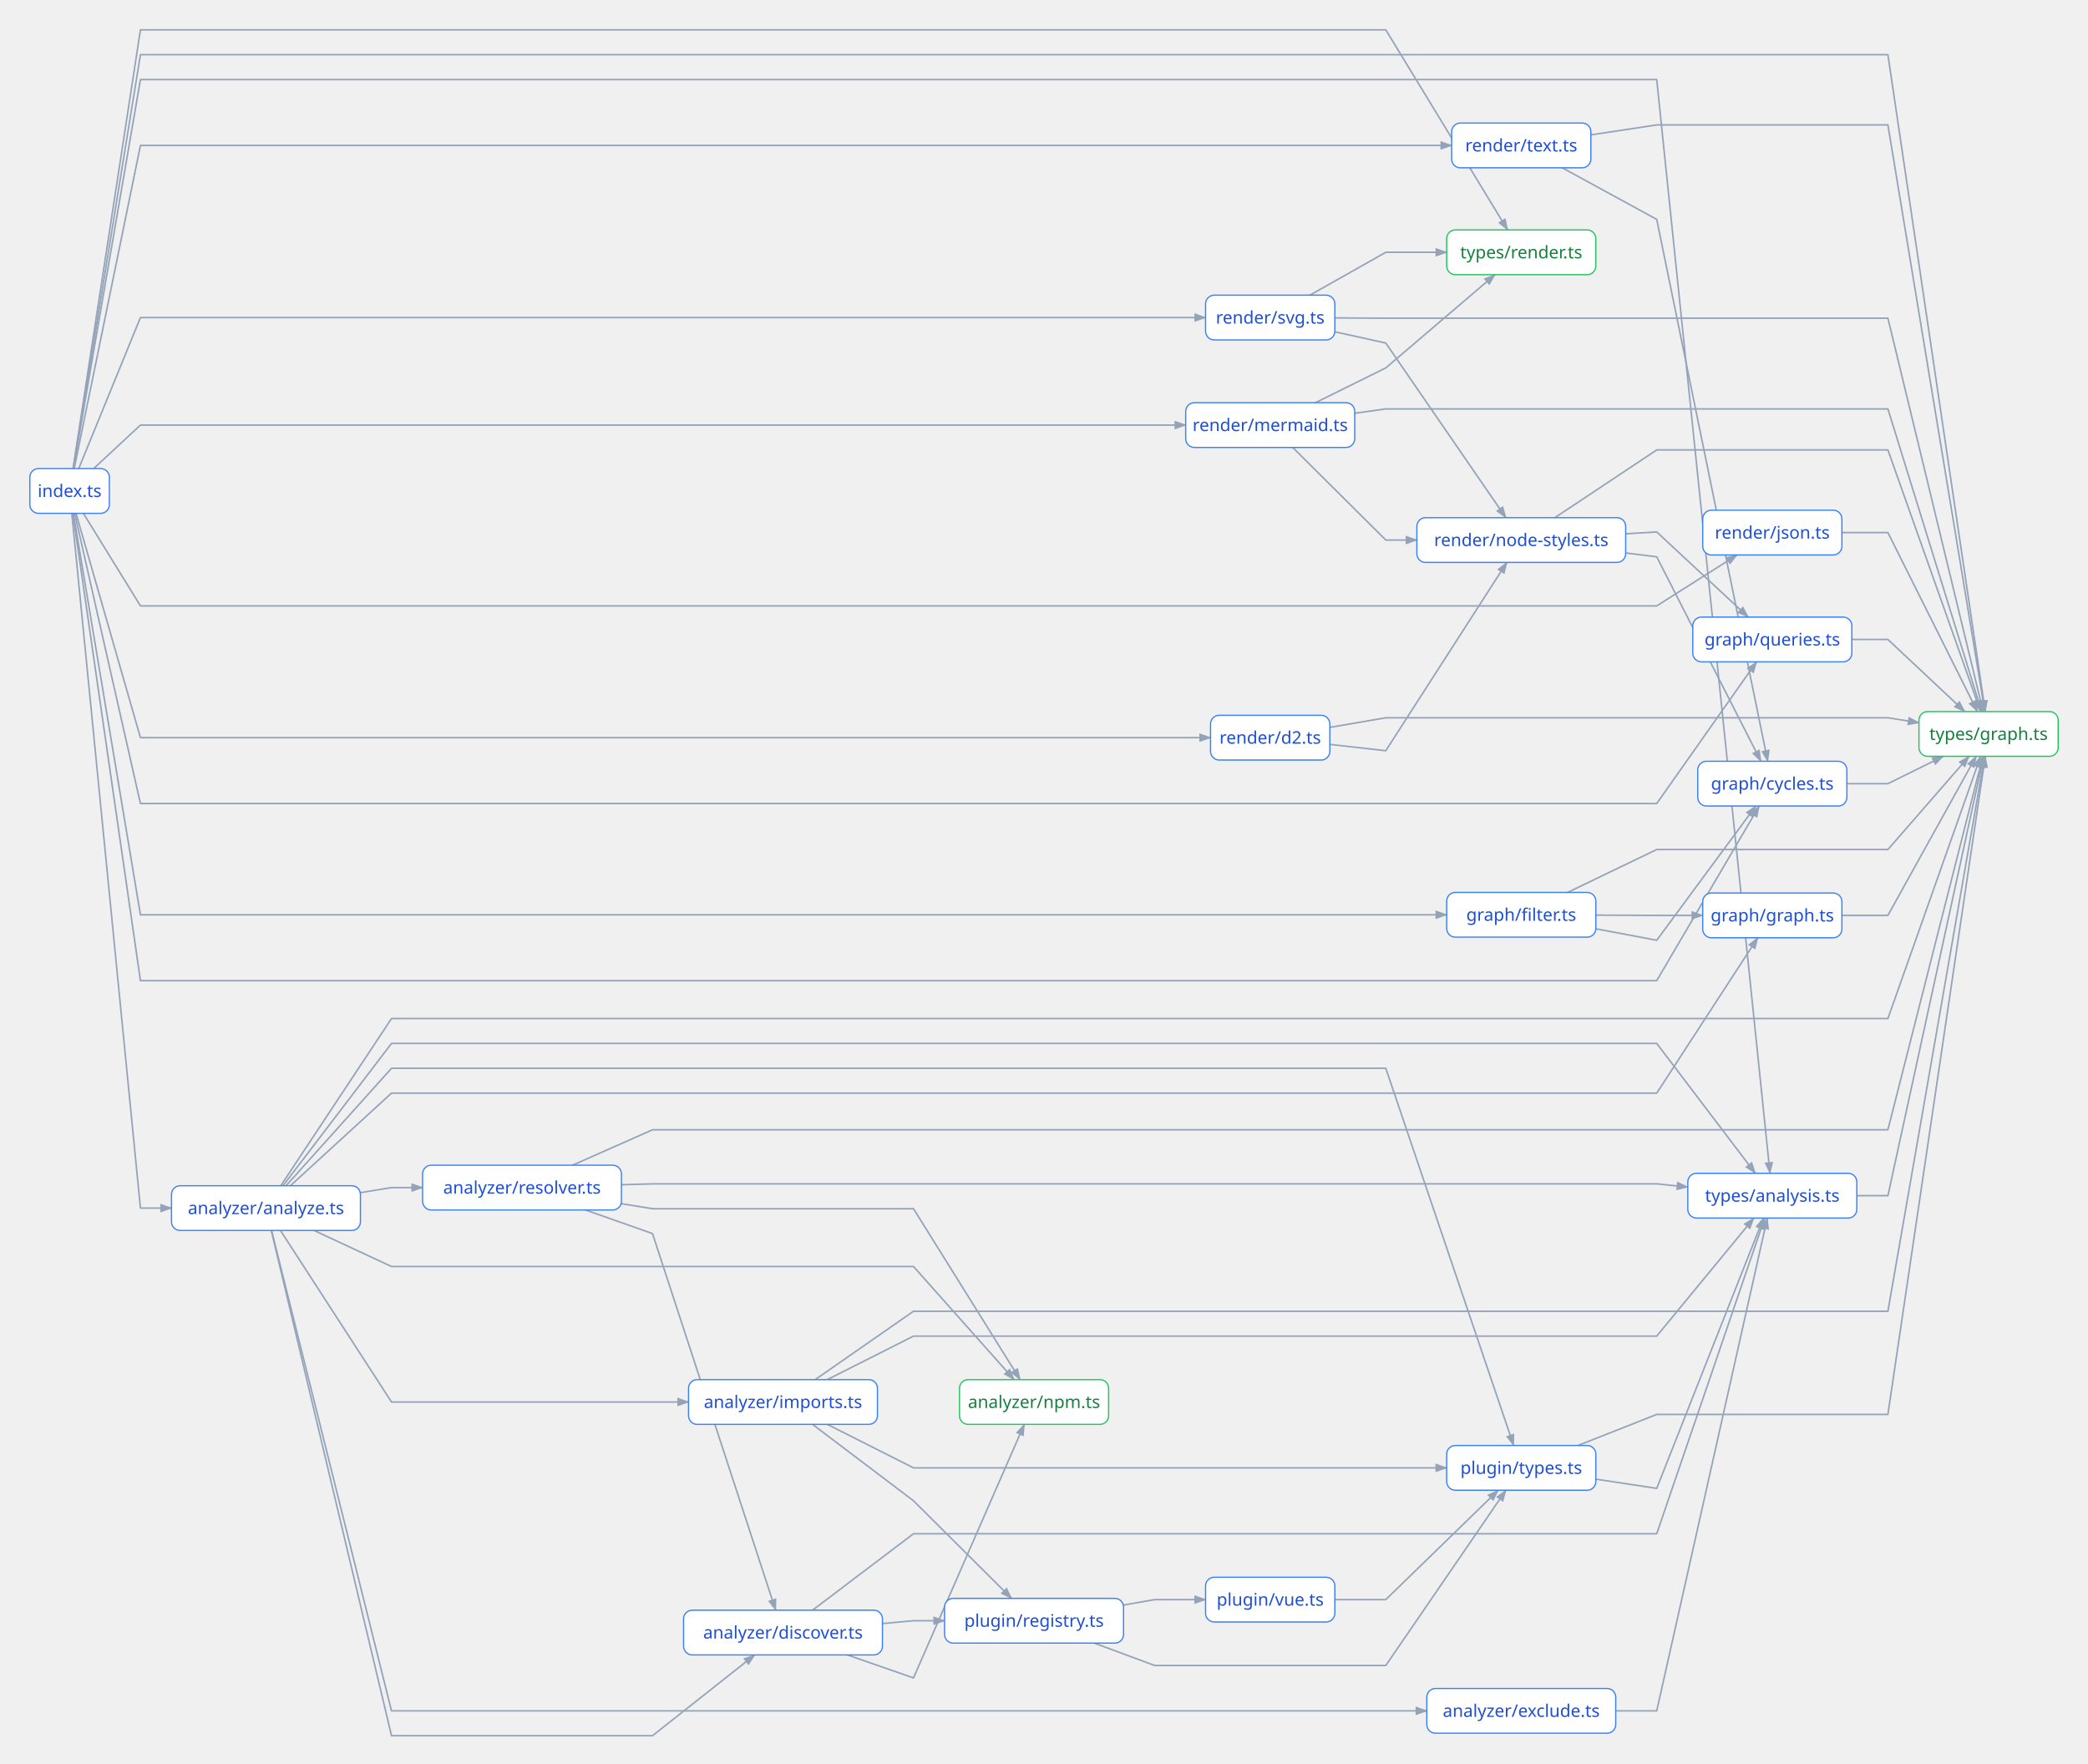
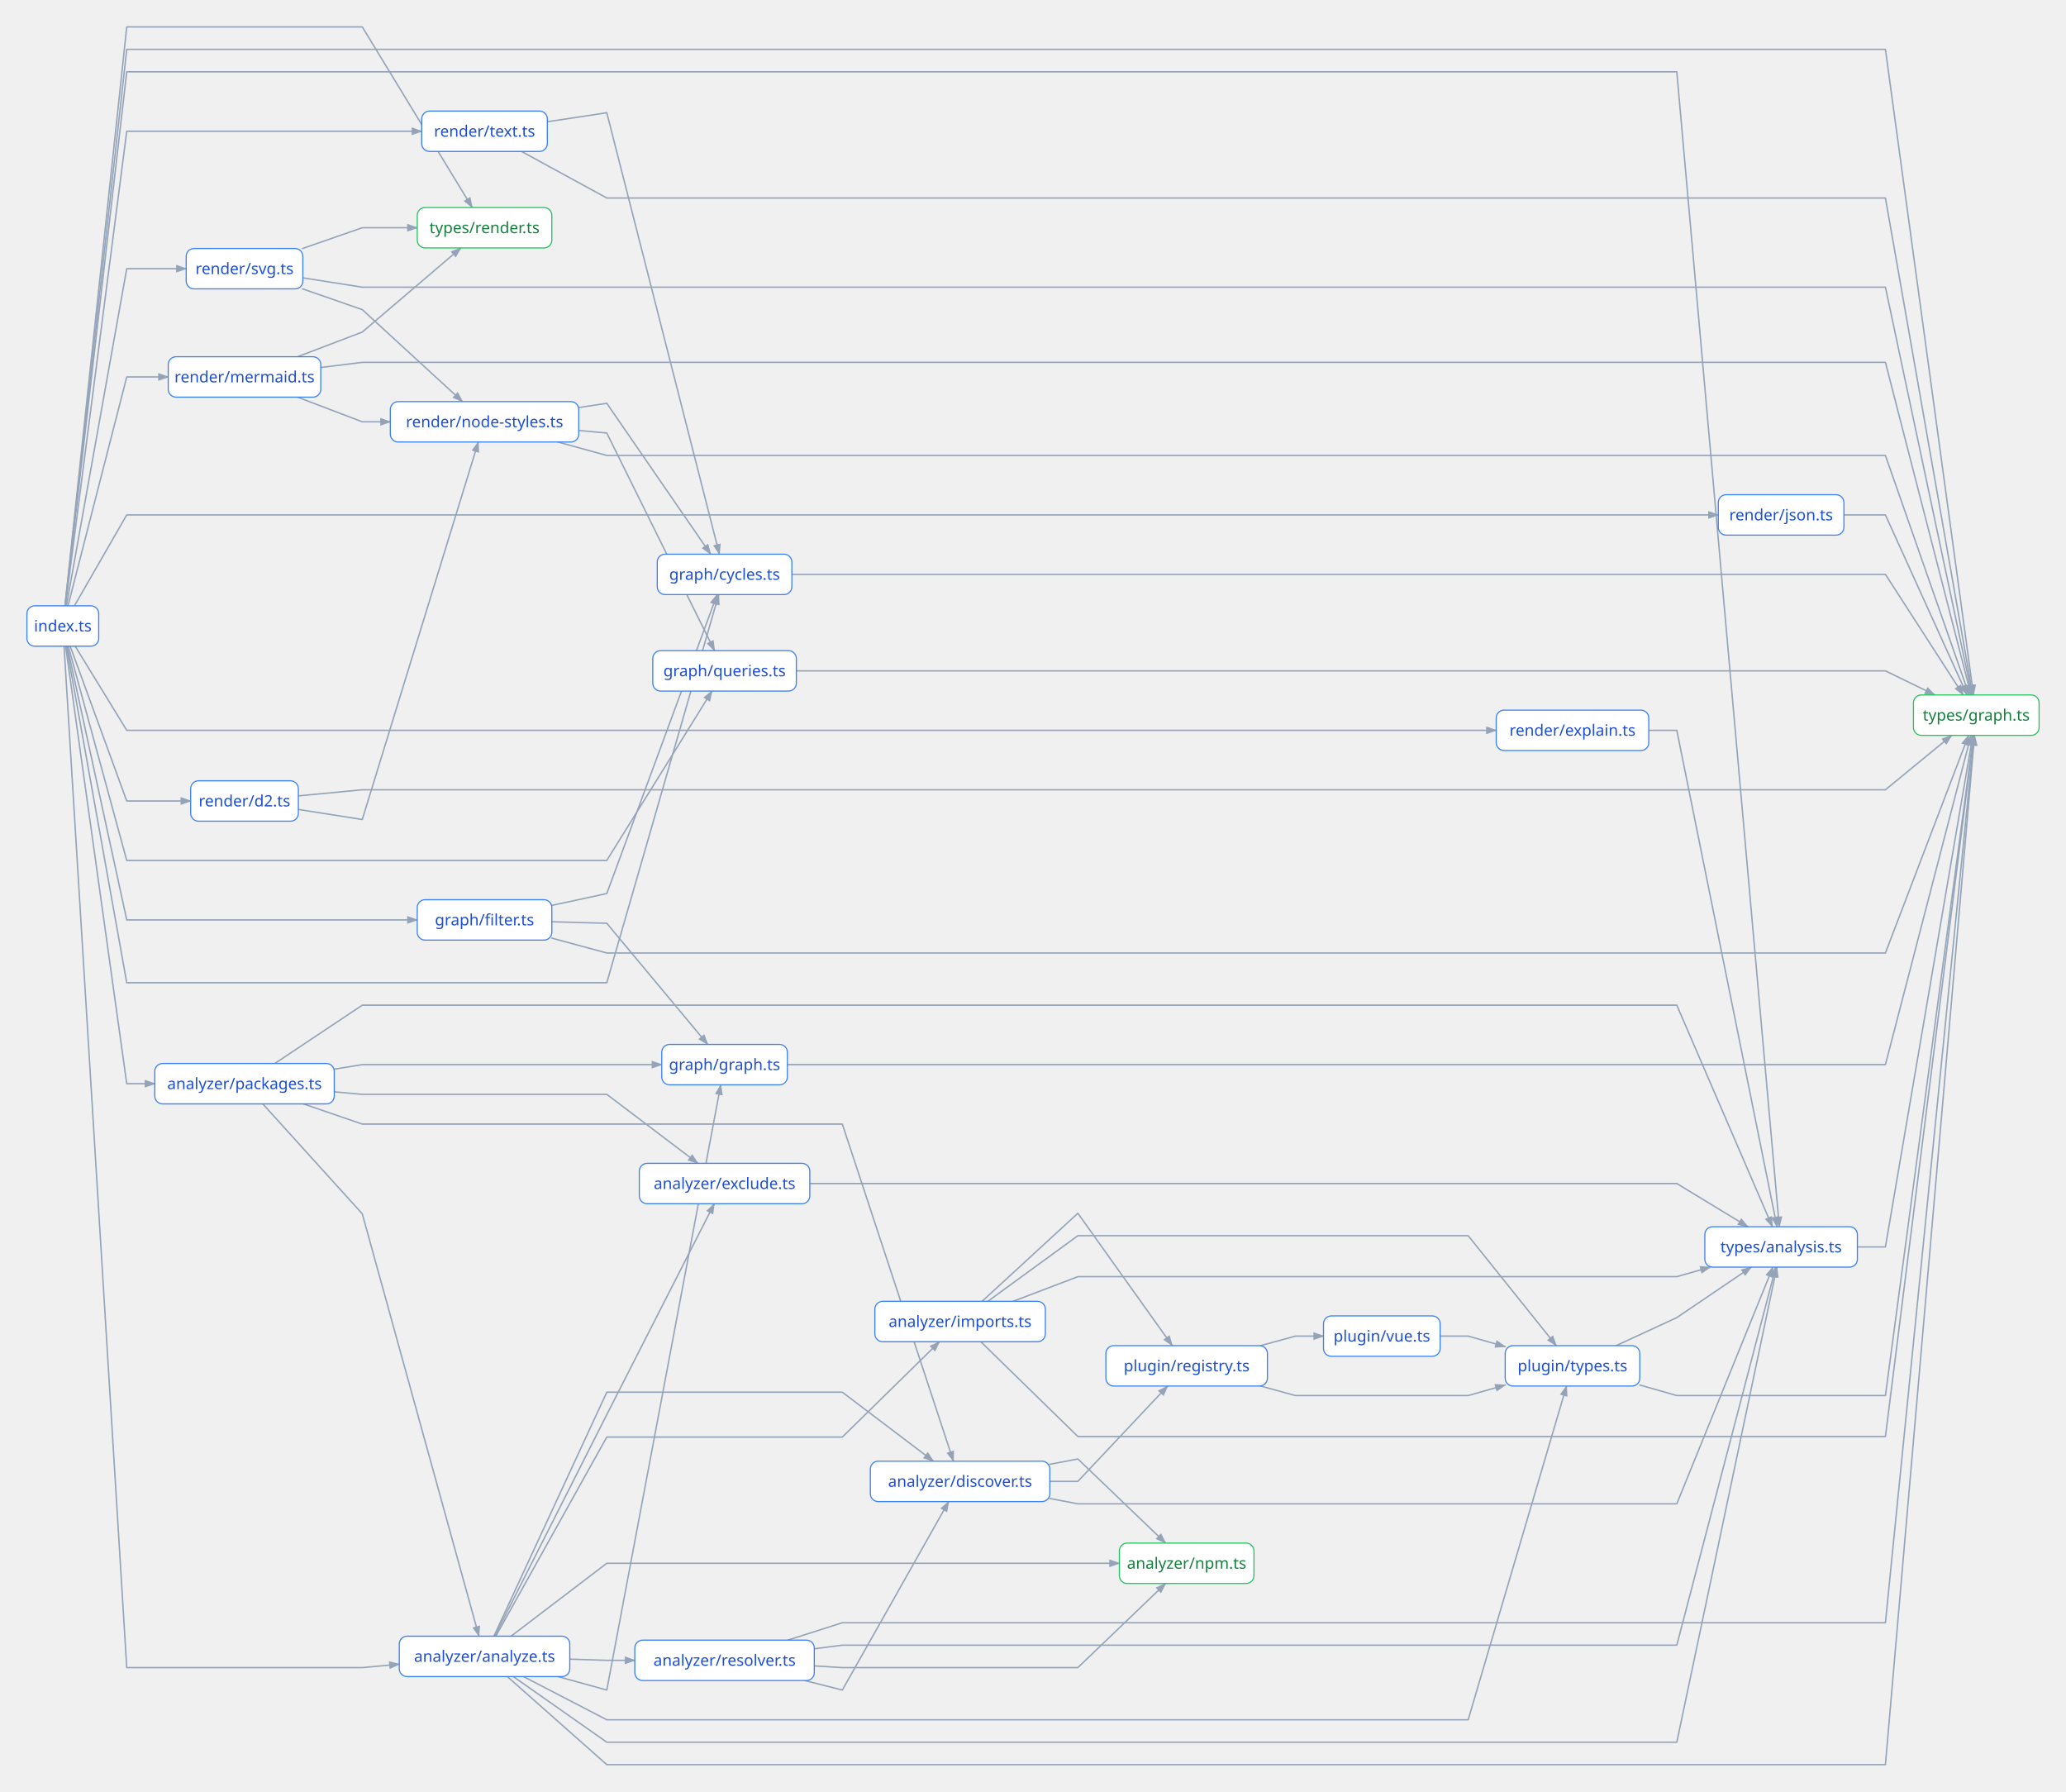
- <svg xmlns="http://www.w3.org/2000/svg" width="1680" height="1419" viewBox="0 0 1680 1419">
+ <svg xmlns="http://www.w3.org/2000/svg" width="1842" height="1597" viewBox="0 0 1842 1597">
  <defs>
    <marker id="arrow" viewBox="0 0 10 7" refX="9" refY="3.5" markerWidth="8" markerHeight="6" orient="auto">
      <path d="M 0 0 L 10 3.5 L 0 7 Z" fill="#94a3b8" />
    </marker>
    <marker id="arrow-cyclic" viewBox="0 0 10 7" refX="9" refY="3.5" markerWidth="8" markerHeight="6" orient="auto">
      <path d="M 0 0 L 10 3.5 L 0 7 Z" fill="#ef4444" />
    </marker>
  </defs>
  <g transform="translate(0 75)">
-     <path d="M 218.28 915 L 315 1321.50 L 420 1321.50 L 525 1321.50 L 607.23 1256.50" fill="none" stroke="#94a3b8" stroke-width="1.25" stroke-linecap="round" stroke-linejoin="round" marker-end="url(#arrow)" />
-     <path d="M 218.49 915 L 315 1301.50 L 420 1301.50 L 525 1301.50 L 630 1301.50 L 735 1301.50 L 832 1301.50 L 929 1301.50 L 1022 1301.50 L 1115 1301.50 L 1148 1301.50" fill="none" stroke="#94a3b8" stroke-width="1.25" stroke-linecap="round" stroke-linejoin="round" marker-end="url(#arrow)" />
-     <path d="M 225.65 915 L 315 1053 L 420 1053 L 525 1053 L 554 1053" fill="none" stroke="#94a3b8" stroke-width="1.25" stroke-linecap="round" stroke-linejoin="round" marker-end="url(#arrow)" />
-     <path d="M 252.68 915 L 315 944 L 420 944 L 525 944 L 630 944 L 735 944 L 815.98 1035" fill="none" stroke="#94a3b8" stroke-width="1.25" stroke-linecap="round" stroke-linejoin="round" marker-end="url(#arrow)" />
-     <path d="M 290 884.58 L 315 880.50 L 340 880.50" fill="none" stroke="#94a3b8" stroke-width="1.25" stroke-linecap="round" stroke-linejoin="round" marker-end="url(#arrow)" />
-     <path d="M 233.65 879 L 315 804.50 L 420 804.50 L 525 804.50 L 630 804.50 L 735 804.50 L 832 804.50 L 929 804.50 L 1022 804.50 L 1115 804.50 L 1224 804.50 L 1333 804.50 L 1414.29 679.50" fill="none" stroke="#94a3b8" stroke-width="1.25" stroke-linecap="round" stroke-linejoin="round" marker-end="url(#arrow)" />
-     <path d="M 230.16 879 L 315 784.50 L 420 784.50 L 525 784.50 L 630 784.50 L 735 784.50 L 832 784.50 L 929 784.50 L 1022 784.50 L 1115 784.50 L 1217.90 1088" fill="none" stroke="#94a3b8" stroke-width="1.25" stroke-linecap="round" stroke-linejoin="round" marker-end="url(#arrow)" />
-     <path d="M 227.72 879 L 315 764.50 L 420 764.50 L 525 764.50 L 630 764.50 L 735 764.50 L 832 764.50 L 929 764.50 L 1022 764.50 L 1115 764.50 L 1224 764.50 L 1333 764.50 L 1412.33 869" fill="none" stroke="#94a3b8" stroke-width="1.25" stroke-linecap="round" stroke-linejoin="round" marker-end="url(#arrow)" />
-     <path d="M 225.92 879 L 315 744.50 L 420 744.50 L 525 744.50 L 630 744.50 L 735 744.50 L 832 744.50 L 929 744.50 L 1022 744.50 L 1115 744.50 L 1224 744.50 L 1333 744.50 L 1426 744.50 L 1519 744.50 L 1593.63 533.50" fill="none" stroke="#94a3b8" stroke-width="1.25" stroke-linecap="round" stroke-linejoin="round" marker-end="url(#arrow)" />
-     <path d="M 681.78 1256.50 L 735 1275 L 824.14 1071" fill="none" stroke="#94a3b8" stroke-width="1.25" stroke-linecap="round" stroke-linejoin="round" marker-end="url(#arrow)" />
-     <path d="M 710 1231.26 L 735 1229 L 760 1229" fill="none" stroke="#94a3b8" stroke-width="1.25" stroke-linecap="round" stroke-linejoin="round" marker-end="url(#arrow)" />
-     <path d="M 653.77 1220.50 L 735 1159 L 832 1159 L 929 1159 L 1022 1159 L 1115 1159 L 1224 1159 L 1333 1159 L 1419.85 905" fill="none" stroke="#94a3b8" stroke-width="1.25" stroke-linecap="round" stroke-linejoin="round" marker-end="url(#arrow)" />
-     <path d="M 1300 1301.50 L 1333 1301.50 L 1421.96 905" fill="none" stroke="#94a3b8" stroke-width="1.25" stroke-linecap="round" stroke-linejoin="round" marker-end="url(#arrow)" />
-     <path d="M 653.77 1071 L 735 1132.50 L 813.91 1211" fill="none" stroke="#94a3b8" stroke-width="1.25" stroke-linecap="round" stroke-linejoin="round" marker-end="url(#arrow)" />
-     <path d="M 665.66 1071 L 735 1106 L 832 1106 L 929 1106 L 1022 1106 L 1115 1106 L 1164 1106" fill="none" stroke="#94a3b8" stroke-width="1.25" stroke-linecap="round" stroke-linejoin="round" marker-end="url(#arrow)" />
-     <path d="M 665.66 1035 L 735 1000 L 832 1000 L 929 1000 L 1022 1000 L 1115 1000 L 1224 1000 L 1333 1000 L 1411.19 905" fill="none" stroke="#94a3b8" stroke-width="1.25" stroke-linecap="round" stroke-linejoin="round" marker-end="url(#arrow)" />
-     <path d="M 655.89 1035 L 735 980 L 832 980 L 929 980 L 1022 980 L 1115 980 L 1224 980 L 1333 980 L 1426 980 L 1519 980 L 1596.86 533.50" fill="none" stroke="#94a3b8" stroke-width="1.25" stroke-linecap="round" stroke-linejoin="round" marker-end="url(#arrow)" />
-     <path d="M 471.08 898.50 L 525 917.50 L 624.11 1220.50" fill="none" stroke="#94a3b8" stroke-width="1.25" stroke-linecap="round" stroke-linejoin="round" marker-end="url(#arrow)" />
-     <path d="M 500 893.45 L 525 897.50 L 630 897.50 L 735 897.50 L 820.77 1035" fill="none" stroke="#94a3b8" stroke-width="1.25" stroke-linecap="round" stroke-linejoin="round" marker-end="url(#arrow)" />
-     <path d="M 500 878.21 L 525 877.50 L 630 877.50 L 735 877.50 L 832 877.50 L 929 877.50 L 1022 877.50 L 1115 877.50 L 1224 877.50 L 1333 877.50 L 1358 880.05" fill="none" stroke="#94a3b8" stroke-width="1.25" stroke-linecap="round" stroke-linejoin="round" marker-end="url(#arrow)" />
-     <path d="M 460.65 862.50 L 525 834 L 630 834 L 735 834 L 832 834 L 929 834 L 1022 834 L 1115 834 L 1224 834 L 1333 834 L 1426 834 L 1519 834 L 1595.42 533.50" fill="none" stroke="#94a3b8" stroke-width="1.25" stroke-linecap="round" stroke-linejoin="round" marker-end="url(#arrow)" />
-     <path d="M 1486 555.50 L 1519 555.50 L 1563.55 533.50" fill="none" stroke="#94a3b8" stroke-width="1.25" stroke-linecap="round" stroke-linejoin="round" marker-end="url(#arrow)" />
-     <path d="M 1284 672.28 L 1333 681.50 L 1412.71 573.50" fill="none" stroke="#94a3b8" stroke-width="1.25" stroke-linecap="round" stroke-linejoin="round" marker-end="url(#arrow)" />
-     <path d="M 1284 661.28 L 1333 661.50 L 1370 661.50" fill="none" stroke="#94a3b8" stroke-width="1.25" stroke-linecap="round" stroke-linejoin="round" marker-end="url(#arrow)" />
-     <path d="M 1261.37 643 L 1333 608.50 L 1426 608.50 L 1519 608.50 L 1584.32 533.50" fill="none" stroke="#94a3b8" stroke-width="1.25" stroke-linecap="round" stroke-linejoin="round" marker-end="url(#arrow)" />
-     <path d="M 1482 661.50 L 1519 661.50 L 1590.01 533.50" fill="none" stroke="#94a3b8" stroke-width="1.25" stroke-linecap="round" stroke-linejoin="round" marker-end="url(#arrow)" />
-     <path d="M 1490 439.50 L 1519 439.50 L 1580.82 497.50" fill="none" stroke="#94a3b8" stroke-width="1.25" stroke-linecap="round" stroke-linejoin="round" marker-end="url(#arrow)" />
-     <path d="M 57.78 338 L 113 897 L 138 897" fill="none" stroke="#94a3b8" stroke-width="1.25" stroke-linecap="round" stroke-linejoin="round" marker-end="url(#arrow)" />
-     <path d="M 58.60 338 L 113 714 L 214 714 L 315 714 L 420 714 L 525 714 L 630 714 L 735 714 L 832 714 L 929 714 L 1022 714 L 1115 714 L 1224 714 L 1333 714 L 1415.44 573.50" fill="none" stroke="#94a3b8" stroke-width="1.25" stroke-linecap="round" stroke-linejoin="round" marker-end="url(#arrow)" />
-     <path d="M 59.01 338 L 113 661 L 214 661 L 315 661 L 420 661 L 525 661 L 630 661 L 735 661 L 832 661 L 929 661 L 1022 661 L 1115 661 L 1164 661" fill="none" stroke="#94a3b8" stroke-width="1.25" stroke-linecap="round" stroke-linejoin="round" marker-end="url(#arrow)" />
-     <path d="M 60.08 338 L 113 571.50 L 214 571.50 L 315 571.50 L 420 571.50 L 525 571.50 L 630 571.50 L 735 571.50 L 832 571.50 L 929 571.50 L 1022 571.50 L 1115 571.50 L 1224 571.50 L 1333 571.50 L 1413.32 457.50" fill="none" stroke="#94a3b8" stroke-width="1.25" stroke-linecap="round" stroke-linejoin="round" marker-end="url(#arrow)" />
-     <path d="M 61.17 338 L 113 518.50 L 214 518.50 L 315 518.50 L 420 518.50 L 525 518.50 L 630 518.50 L 735 518.50 L 832 518.50 L 929 518.50 L 974 518.50" fill="none" stroke="#94a3b8" stroke-width="1.25" stroke-linecap="round" stroke-linejoin="round" marker-end="url(#arrow)" />
-     <path d="M 67.09 338 L 113 412.50 L 214 412.50 L 315 412.50 L 420 412.50 L 525 412.50 L 630 412.50 L 735 412.50 L 832 412.50 L 929 412.50 L 1022 412.50 L 1115 412.50 L 1224 412.50 L 1333 412.50 L 1397.63 371.50" fill="none" stroke="#94a3b8" stroke-width="1.25" stroke-linecap="round" stroke-linejoin="round" marker-end="url(#arrow)" />
-     <path d="M 75.36 302 L 113 267 L 214 267 L 315 267 L 420 267 L 525 267 L 630 267 L 735 267 L 832 267 L 929 267 L 954 267" fill="none" stroke="#94a3b8" stroke-width="1.25" stroke-linecap="round" stroke-linejoin="round" marker-end="url(#arrow)" />
-     <path d="M 63.35 302 L 113 180.50 L 214 180.50 L 315 180.50 L 420 180.50 L 525 180.50 L 630 180.50 L 735 180.50 L 832 180.50 L 929 180.50 L 970 180.50" fill="none" stroke="#94a3b8" stroke-width="1.25" stroke-linecap="round" stroke-linejoin="round" marker-end="url(#arrow)" />
-     <path d="M 59.69 302 L 113 42 L 214 42 L 315 42 L 420 42 L 525 42 L 630 42 L 735 42 L 832 42 L 929 42 L 1022 42 L 1115 42 L 1168 42" fill="none" stroke="#94a3b8" stroke-width="1.25" stroke-linecap="round" stroke-linejoin="round" marker-end="url(#arrow)" />
-     <path d="M 59.10 302 L 113 -11 L 214 -11 L 315 -11 L 420 -11 L 525 -11 L 630 -11 L 735 -11 L 832 -11 L 929 -11 L 1022 -11 L 1115 -11 L 1224 -11 L 1333 -11 L 1424.14 869" fill="none" stroke="#94a3b8" stroke-width="1.25" stroke-linecap="round" stroke-linejoin="round" marker-end="url(#arrow)" />
-     <path d="M 58.92 302 L 113 -31 L 214 -31 L 315 -31 L 420 -31 L 525 -31 L 630 -31 L 735 -31 L 832 -31 L 929 -31 L 1022 -31 L 1115 -31 L 1224 -31 L 1333 -31 L 1426 -31 L 1519 -31 L 1597.33 497.50" fill="none" stroke="#94a3b8" stroke-width="1.25" stroke-linecap="round" stroke-linejoin="round" marker-end="url(#arrow)" />
-     <path d="M 58.77 302 L 113 -51 L 214 -51 L 315 -51 L 420 -51 L 525 -51 L 630 -51 L 735 -51 L 832 -51 L 929 -51 L 1022 -51 L 1115 -51 L 1213.04 110" fill="none" stroke="#94a3b8" stroke-width="1.25" stroke-linecap="round" stroke-linejoin="round" marker-end="url(#arrow)" />
-     <path d="M 880.50 1247 L 929 1265 L 1022 1265 L 1115 1265 L 1211.66 1124" fill="none" stroke="#94a3b8" stroke-width="1.25" stroke-linecap="round" stroke-linejoin="round" marker-end="url(#arrow)" />
-     <path d="M 904 1216.38 L 929 1212 L 970 1212" fill="none" stroke="#94a3b8" stroke-width="1.25" stroke-linecap="round" stroke-linejoin="round" marker-end="url(#arrow)" />
-     <path d="M 1284 1115.08 L 1333 1122.50 L 1418.89 905" fill="none" stroke="#94a3b8" stroke-width="1.25" stroke-linecap="round" stroke-linejoin="round" marker-end="url(#arrow)" />
-     <path d="M 1269.63 1088 L 1333 1063 L 1426 1063 L 1519 1063 L 1597.34 533.50" fill="none" stroke="#94a3b8" stroke-width="1.25" stroke-linecap="round" stroke-linejoin="round" marker-end="url(#arrow)" />
-     <path d="M 1074 1212 L 1115 1212 L 1205.49 1124" fill="none" stroke="#94a3b8" stroke-width="1.25" stroke-linecap="round" stroke-linejoin="round" marker-end="url(#arrow)" />
-     <path d="M 1070 523.92 L 1115 529 L 1212.42 377.50" fill="none" stroke="#94a3b8" stroke-width="1.25" stroke-linecap="round" stroke-linejoin="round" marker-end="url(#arrow)" />
-     <path d="M 1070 510.24 L 1115 502.50 L 1224 502.50 L 1333 502.50 L 1426 502.50 L 1519 502.50 L 1544 506.51" fill="none" stroke="#94a3b8" stroke-width="1.25" stroke-linecap="round" stroke-linejoin="round" marker-end="url(#arrow)" />
-     <path d="M 1482 353.50 L 1519 353.50 L 1591 497.50" fill="none" stroke="#94a3b8" stroke-width="1.25" stroke-linecap="round" stroke-linejoin="round" marker-end="url(#arrow)" />
-     <path d="M 1040.10 285 L 1115 359.50 L 1140 359.50" fill="none" stroke="#94a3b8" stroke-width="1.25" stroke-linecap="round" stroke-linejoin="round" marker-end="url(#arrow)" />
-     <path d="M 1090 257.49 L 1115 254 L 1224 254 L 1333 254 L 1426 254 L 1519 254 L 1594.42 497.50" fill="none" stroke="#94a3b8" stroke-width="1.25" stroke-linecap="round" stroke-linejoin="round" marker-end="url(#arrow)" />
-     <path d="M 1058.39 249 L 1115 221 L 1202.90 146" fill="none" stroke="#94a3b8" stroke-width="1.25" stroke-linecap="round" stroke-linejoin="round" marker-end="url(#arrow)" />
-     <path d="M 1308 369.90 L 1333 373 L 1416.83 537.50" fill="none" stroke="#94a3b8" stroke-width="1.25" stroke-linecap="round" stroke-linejoin="round" marker-end="url(#arrow)" />
-     <path d="M 1308 354.49 L 1333 353 L 1406.65 421.50" fill="none" stroke="#94a3b8" stroke-width="1.25" stroke-linecap="round" stroke-linejoin="round" marker-end="url(#arrow)" />
-     <path d="M 1251.06 341.50 L 1333 287 L 1426 287 L 1519 287 L 1593.62 497.50" fill="none" stroke="#94a3b8" stroke-width="1.25" stroke-linecap="round" stroke-linejoin="round" marker-end="url(#arrow)" />
-     <path d="M 1074 191.96 L 1115 201 L 1211.62 341.50" fill="none" stroke="#94a3b8" stroke-width="1.25" stroke-linecap="round" stroke-linejoin="round" marker-end="url(#arrow)" />
-     <path d="M 1074 180.78 L 1115 181 L 1224 181 L 1333 181 L 1426 181 L 1519 181 L 1595.64 497.50" fill="none" stroke="#94a3b8" stroke-width="1.25" stroke-linecap="round" stroke-linejoin="round" marker-end="url(#arrow)" />
-     <path d="M 1053.89 162.50 L 1115 128 L 1164 128" fill="none" stroke="#94a3b8" stroke-width="1.25" stroke-linecap="round" stroke-linejoin="round" marker-end="url(#arrow)" />
-     <path d="M 1256.97 60 L 1333 101.50 L 1422.31 537.50" fill="none" stroke="#94a3b8" stroke-width="1.25" stroke-linecap="round" stroke-linejoin="round" marker-end="url(#arrow)" />
-     <path d="M 1280 33.52 L 1333 25.50 L 1426 25.50 L 1519 25.50 L 1597.02 497.50" fill="none" stroke="#94a3b8" stroke-width="1.25" stroke-linecap="round" stroke-linejoin="round" marker-end="url(#arrow)" />
-     <path d="M 1494 887 L 1519 887 L 1596.08 533.50" fill="none" stroke="#94a3b8" stroke-width="1.25" stroke-linecap="round" stroke-linejoin="round" marker-end="url(#arrow)" />
-     <rect x="138" y="879" width="152" height="36" rx="7" fill="#ffffff" stroke="#3b82f6" stroke-width="1" />
-     <text x="214" y="897" fill="#1d4ed8" font-family="sans-serif" font-size="14" text-anchor="middle" dominant-baseline="middle">analyzer/analyze.ts</text>
-     <rect x="550" y="1220.50" width="160" height="36" rx="7" fill="#ffffff" stroke="#3b82f6" stroke-width="1" />
-     <text x="630" y="1238.50" fill="#1d4ed8" font-family="sans-serif" font-size="14" text-anchor="middle" dominant-baseline="middle">analyzer/discover.ts</text>
-     <rect x="1148" y="1283.50" width="152" height="36" rx="7" fill="#ffffff" stroke="#3b82f6" stroke-width="1" />
-     <text x="1224" y="1301.50" fill="#1d4ed8" font-family="sans-serif" font-size="14" text-anchor="middle" dominant-baseline="middle">analyzer/exclude.ts</text>
-     <rect x="554" y="1035" width="152" height="36" rx="7" fill="#ffffff" stroke="#3b82f6" stroke-width="1" />
-     <text x="630" y="1053" fill="#1d4ed8" font-family="sans-serif" font-size="14" text-anchor="middle" dominant-baseline="middle">analyzer/imports.ts</text>
-     <rect x="772" y="1035" width="120" height="36" rx="7" fill="#ffffff" stroke="#22c55e" stroke-width="1" />
-     <text x="832" y="1053" fill="#15803d" font-family="sans-serif" font-size="14" text-anchor="middle" dominant-baseline="middle">analyzer/npm.ts</text>
-     <rect x="340" y="862.50" width="160" height="36" rx="7" fill="#ffffff" stroke="#3b82f6" stroke-width="1" />
-     <text x="420" y="880.50" fill="#1d4ed8" font-family="sans-serif" font-size="14" text-anchor="middle" dominant-baseline="middle">analyzer/resolver.ts</text>
-     <rect x="1366" y="537.50" width="120" height="36" rx="7" fill="#ffffff" stroke="#3b82f6" stroke-width="1" />
-     <text x="1426" y="555.50" fill="#1d4ed8" font-family="sans-serif" font-size="14" text-anchor="middle" dominant-baseline="middle">graph/cycles.ts</text>
-     <rect x="1164" y="643" width="120" height="36" rx="7" fill="#ffffff" stroke="#3b82f6" stroke-width="1" />
-     <text x="1224" y="661" fill="#1d4ed8" font-family="sans-serif" font-size="14" text-anchor="middle" dominant-baseline="middle">graph/filter.ts</text>
-     <rect x="1370" y="643.50" width="112" height="36" rx="7" fill="#ffffff" stroke="#3b82f6" stroke-width="1" />
-     <text x="1426" y="661.50" fill="#1d4ed8" font-family="sans-serif" font-size="14" text-anchor="middle" dominant-baseline="middle">graph/graph.ts</text>
-     <rect x="1362" y="421.50" width="128" height="36" rx="7" fill="#ffffff" stroke="#3b82f6" stroke-width="1" />
-     <text x="1426" y="439.50" fill="#1d4ed8" font-family="sans-serif" font-size="14" text-anchor="middle" dominant-baseline="middle">graph/queries.ts</text>
-     <rect x="24" y="302" width="64" height="36" rx="7" fill="#ffffff" stroke="#3b82f6" stroke-width="1" />
-     <text x="56" y="320" fill="#1d4ed8" font-family="sans-serif" font-size="14" text-anchor="middle" dominant-baseline="middle">index.ts</text>
-     <rect x="760" y="1211" width="144" height="36" rx="7" fill="#ffffff" stroke="#3b82f6" stroke-width="1" />
-     <text x="832" y="1229" fill="#1d4ed8" font-family="sans-serif" font-size="14" text-anchor="middle" dominant-baseline="middle">plugin/registry.ts</text>
-     <rect x="1164" y="1088" width="120" height="36" rx="7" fill="#ffffff" stroke="#3b82f6" stroke-width="1" />
-     <text x="1224" y="1106" fill="#1d4ed8" font-family="sans-serif" font-size="14" text-anchor="middle" dominant-baseline="middle">plugin/types.ts</text>
-     <rect x="970" y="1194" width="104" height="36" rx="7" fill="#ffffff" stroke="#3b82f6" stroke-width="1" />
-     <text x="1022" y="1212" fill="#1d4ed8" font-family="sans-serif" font-size="14" text-anchor="middle" dominant-baseline="middle">plugin/vue.ts</text>
-     <rect x="974" y="500.50" width="96" height="36" rx="7" fill="#ffffff" stroke="#3b82f6" stroke-width="1" />
-     <text x="1022" y="518.50" fill="#1d4ed8" font-family="sans-serif" font-size="14" text-anchor="middle" dominant-baseline="middle">render/d2.ts</text>
-     <rect x="1370" y="335.50" width="112" height="36" rx="7" fill="#ffffff" stroke="#3b82f6" stroke-width="1" />
-     <text x="1426" y="353.50" fill="#1d4ed8" font-family="sans-serif" font-size="14" text-anchor="middle" dominant-baseline="middle">render/json.ts</text>
-     <rect x="954" y="249" width="136" height="36" rx="7" fill="#ffffff" stroke="#3b82f6" stroke-width="1" />
-     <text x="1022" y="267" fill="#1d4ed8" font-family="sans-serif" font-size="14" text-anchor="middle" dominant-baseline="middle">render/mermaid.ts</text>
-     <rect x="1140" y="341.50" width="168" height="36" rx="7" fill="#ffffff" stroke="#3b82f6" stroke-width="1" />
-     <text x="1224" y="359.50" fill="#1d4ed8" font-family="sans-serif" font-size="14" text-anchor="middle" dominant-baseline="middle">render/node-styles.ts</text>
-     <rect x="970" y="162.50" width="104" height="36" rx="7" fill="#ffffff" stroke="#3b82f6" stroke-width="1" />
-     <text x="1022" y="180.50" fill="#1d4ed8" font-family="sans-serif" font-size="14" text-anchor="middle" dominant-baseline="middle">render/svg.ts</text>
-     <rect x="1168" y="24" width="112" height="36" rx="7" fill="#ffffff" stroke="#3b82f6" stroke-width="1" />
-     <text x="1224" y="42" fill="#1d4ed8" font-family="sans-serif" font-size="14" text-anchor="middle" dominant-baseline="middle">render/text.ts</text>
-     <rect x="1358" y="869" width="136" height="36" rx="7" fill="#ffffff" stroke="#3b82f6" stroke-width="1" />
-     <text x="1426" y="887" fill="#1d4ed8" font-family="sans-serif" font-size="14" text-anchor="middle" dominant-baseline="middle">types/analysis.ts</text>
-     <rect x="1544" y="497.50" width="112" height="36" rx="7" fill="#ffffff" stroke="#22c55e" stroke-width="1" />
-     <text x="1600" y="515.50" fill="#15803d" font-family="sans-serif" font-size="14" text-anchor="middle" dominant-baseline="middle">types/graph.ts</text>
-     <rect x="1164" y="110" width="120" height="36" rx="7" fill="#ffffff" stroke="#22c55e" stroke-width="1" />
-     <text x="1224" y="128" fill="#15803d" font-family="sans-serif" font-size="14" text-anchor="middle" dominant-baseline="middle">types/render.ts</text>
+     <path d="M 440.33 1383.50 L 541 1166 L 646 1166 L 751 1166 L 832.23 1227.50" fill="none" stroke="#94a3b8" stroke-width="1.25" stroke-linecap="round" stroke-linejoin="round" marker-end="url(#arrow)" />
+     <path d="M 441.10 1383.50 L 541 1186 L 636.83 998" fill="none" stroke="#94a3b8" stroke-width="1.25" stroke-linecap="round" stroke-linejoin="round" marker-end="url(#arrow)" />
+     <path d="M 442.04 1383.50 L 541 1206 L 646 1206 L 751 1206 L 837.65 1121" fill="none" stroke="#94a3b8" stroke-width="1.25" stroke-linecap="round" stroke-linejoin="round" marker-end="url(#arrow)" />
+     <path d="M 455.64 1383.50 L 541 1318.50 L 646 1318.50 L 751 1318.50 L 856 1318.50 L 961 1318.50 L 998 1318.50" fill="none" stroke="#94a3b8" stroke-width="1.25" stroke-linecap="round" stroke-linejoin="round" marker-end="url(#arrow)" />
+     <path d="M 508 1403.94 L 541 1405 L 566 1405" fill="none" stroke="#94a3b8" stroke-width="1.25" stroke-linecap="round" stroke-linejoin="round" marker-end="url(#arrow)" />
+     <path d="M 497.40 1419.50 L 541 1431.50 L 642.61 892" fill="none" stroke="#94a3b8" stroke-width="1.25" stroke-linecap="round" stroke-linejoin="round" marker-end="url(#arrow)" />
+     <path d="M 466.73 1419.50 L 541 1458 L 646 1458 L 751 1458 L 856 1458 L 961 1458 L 1058 1458 L 1155 1458 L 1232 1458 L 1309 1458 L 1396.69 1160.50" fill="none" stroke="#94a3b8" stroke-width="1.25" stroke-linecap="round" stroke-linejoin="round" marker-end="url(#arrow)" />
+     <path d="M 457.65 1419.50 L 541 1478 L 646 1478 L 751 1478 L 856 1478 L 961 1478 L 1058 1478 L 1155 1478 L 1232 1478 L 1309 1478 L 1402 1478 L 1495 1478 L 1584.21 1054.50" fill="none" stroke="#94a3b8" stroke-width="1.25" stroke-linecap="round" stroke-linejoin="round" marker-end="url(#arrow)" />
+     <path d="M 452.33 1419.50 L 541 1498 L 646 1498 L 751 1498 L 856 1498 L 961 1498 L 1058 1498 L 1155 1498 L 1232 1498 L 1309 1498 L 1402 1498 L 1495 1498 L 1588 1498 L 1681 1498 L 1760.44 580.50" fill="none" stroke="#94a3b8" stroke-width="1.25" stroke-linecap="round" stroke-linejoin="round" marker-end="url(#arrow)" />
+     <path d="M 936 1230.26 L 961 1225.50 L 1039.23 1300.50" fill="none" stroke="#94a3b8" stroke-width="1.25" stroke-linecap="round" stroke-linejoin="round" marker-end="url(#arrow)" />
+     <path d="M 936 1245.50 L 961 1245.50 L 1041.05 1160.50" fill="none" stroke="#94a3b8" stroke-width="1.25" stroke-linecap="round" stroke-linejoin="round" marker-end="url(#arrow)" />
+     <path d="M 936 1260.74 L 961 1265.50 L 1058 1265.50 L 1155 1265.50 L 1232 1265.50 L 1309 1265.50 L 1402 1265.50 L 1495 1265.50 L 1580.69 1054.50" fill="none" stroke="#94a3b8" stroke-width="1.25" stroke-linecap="round" stroke-linejoin="round" marker-end="url(#arrow)" />
+     <path d="M 722 980 L 751 980 L 856 980 L 961 980 L 1058 980 L 1155 980 L 1232 980 L 1309 980 L 1402 980 L 1495 980 L 1558.37 1018.50" fill="none" stroke="#94a3b8" stroke-width="1.25" stroke-linecap="round" stroke-linejoin="round" marker-end="url(#arrow)" />
+     <path d="M 875.59 1085 L 961 1006.50 L 1045.16 1124.50" fill="none" stroke="#94a3b8" stroke-width="1.25" stroke-linecap="round" stroke-linejoin="round" marker-end="url(#arrow)" />
+     <path d="M 880.71 1085 L 961 1026.50 L 1058 1026.50 L 1155 1026.50 L 1232 1026.50 L 1309 1026.50 L 1387.57 1124.50" fill="none" stroke="#94a3b8" stroke-width="1.25" stroke-linecap="round" stroke-linejoin="round" marker-end="url(#arrow)" />
+     <path d="M 903.25 1085 L 961 1063 L 1058 1063 L 1155 1063 L 1232 1063 L 1309 1063 L 1402 1063 L 1495 1063 L 1524.83 1054.50" fill="none" stroke="#94a3b8" stroke-width="1.25" stroke-linecap="round" stroke-linejoin="round" marker-end="url(#arrow)" />
+     <path d="M 874.44 1121 L 961 1205.50 L 1058 1205.50 L 1155 1205.50 L 1232 1205.50 L 1309 1205.50 L 1402 1205.50 L 1495 1205.50 L 1588 1205.50 L 1681 1205.50 L 1759.73 580.50" fill="none" stroke="#94a3b8" stroke-width="1.25" stroke-linecap="round" stroke-linejoin="round" marker-end="url(#arrow)" />
+     <path d="M 234.29 909 L 323 1007 L 427.03 1383.50" fill="none" stroke="#94a3b8" stroke-width="1.25" stroke-linecap="round" stroke-linejoin="round" marker-end="url(#arrow)" />
+     <path d="M 270.50 909 L 323 927 L 432 927 L 541 927 L 646 927 L 751 927 L 850.07 1227.50" fill="none" stroke="#94a3b8" stroke-width="1.25" stroke-linecap="round" stroke-linejoin="round" marker-end="url(#arrow)" />
+     <path d="M 298 898.24 L 323 900.50 L 432 900.50 L 541 900.50 L 622.23 962" fill="none" stroke="#94a3b8" stroke-width="1.25" stroke-linecap="round" stroke-linejoin="round" marker-end="url(#arrow)" />
+     <path d="M 298 878.05 L 323 874 L 432 874 L 541 874 L 590 874" fill="none" stroke="#94a3b8" stroke-width="1.25" stroke-linecap="round" stroke-linejoin="round" marker-end="url(#arrow)" />
+     <path d="M 245 873 L 323 821 L 432 821 L 541 821 L 646 821 L 751 821 L 856 821 L 961 821 L 1058 821 L 1155 821 L 1232 821 L 1309 821 L 1402 821 L 1495 821 L 1580.23 1018.50" fill="none" stroke="#94a3b8" stroke-width="1.25" stroke-linecap="round" stroke-linejoin="round" marker-end="url(#arrow)" />
+     <path d="M 717.32 1423 L 751 1431.50 L 845.84 1263.50" fill="none" stroke="#94a3b8" stroke-width="1.25" stroke-linecap="round" stroke-linejoin="round" marker-end="url(#arrow)" />
+     <path d="M 726 1409.95 L 751 1411.50 L 856 1411.50 L 961 1411.50 L 1039.23 1336.50" fill="none" stroke="#94a3b8" stroke-width="1.25" stroke-linecap="round" stroke-linejoin="round" marker-end="url(#arrow)" />
+     <path d="M 726 1394.71 L 751 1391.50 L 856 1391.50 L 961 1391.50 L 1058 1391.50 L 1155 1391.50 L 1232 1391.50 L 1309 1391.50 L 1402 1391.50 L 1495 1391.50 L 1583.28 1054.50" fill="none" stroke="#94a3b8" stroke-width="1.25" stroke-linecap="round" stroke-linejoin="round" marker-end="url(#arrow)" />
+     <path d="M 702.42 1387 L 751 1371.50 L 856 1371.50 L 961 1371.50 L 1058 1371.50 L 1155 1371.50 L 1232 1371.50 L 1309 1371.50 L 1402 1371.50 L 1495 1371.50 L 1588 1371.50 L 1681 1371.50 L 1760.20 580.50" fill="none" stroke="#94a3b8" stroke-width="1.25" stroke-linecap="round" stroke-linejoin="round" marker-end="url(#arrow)" />
+     <path d="M 706 437 L 751 437 L 856 437 L 961 437 L 1058 437 L 1155 437 L 1232 437 L 1309 437 L 1402 437 L 1495 437 L 1588 437 L 1681 437 L 1750.38 544.50" fill="none" stroke="#94a3b8" stroke-width="1.25" stroke-linecap="round" stroke-linejoin="round" marker-end="url(#arrow)" />
+     <path d="M 492 732.06 L 541 721.50 L 639.36 455" fill="none" stroke="#94a3b8" stroke-width="1.25" stroke-linecap="round" stroke-linejoin="round" marker-end="url(#arrow)" />
+     <path d="M 492 746.65 L 541 748 L 631 856" fill="none" stroke="#94a3b8" stroke-width="1.25" stroke-linecap="round" stroke-linejoin="round" marker-end="url(#arrow)" />
+     <path d="M 492 761.24 L 541 774.50 L 646 774.50 L 751 774.50 L 856 774.50 L 961 774.50 L 1058 774.50 L 1155 774.50 L 1232 774.50 L 1309 774.50 L 1402 774.50 L 1495 774.50 L 1588 774.50 L 1681 774.50 L 1755.12 580.50" fill="none" stroke="#94a3b8" stroke-width="1.25" stroke-linecap="round" stroke-linejoin="round" marker-end="url(#arrow)" />
+     <path d="M 702 874 L 751 874 L 856 874 L 961 874 L 1058 874 L 1155 874 L 1232 874 L 1309 874 L 1402 874 L 1495 874 L 1588 874 L 1681 874 L 1757.32 580.50" fill="none" stroke="#94a3b8" stroke-width="1.25" stroke-linecap="round" stroke-linejoin="round" marker-end="url(#arrow)" />
+     <path d="M 710 523 L 751 523 L 856 523 L 961 523 L 1058 523 L 1155 523 L 1232 523 L 1309 523 L 1402 523 L 1495 523 L 1588 523 L 1681 523 L 1725.09 544.50" fill="none" stroke="#94a3b8" stroke-width="1.25" stroke-linecap="round" stroke-linejoin="round" marker-end="url(#arrow)" />
+     <path d="M 57.11 501 L 113 1411.50 L 218 1411.50 L 323 1411.50 L 356 1408.47" fill="none" stroke="#94a3b8" stroke-width="1.25" stroke-linecap="round" stroke-linejoin="round" marker-end="url(#arrow)" />
+     <path d="M 58.51 501 L 113 891 L 138 891" fill="none" stroke="#94a3b8" stroke-width="1.25" stroke-linecap="round" stroke-linejoin="round" marker-end="url(#arrow)" />
+     <path d="M 59.23 501 L 113 801 L 218 801 L 323 801 L 432 801 L 541 801 L 640.81 455" fill="none" stroke="#94a3b8" stroke-width="1.25" stroke-linecap="round" stroke-linejoin="round" marker-end="url(#arrow)" />
+     <path d="M 59.92 501 L 113 745 L 218 745 L 323 745 L 372 745" fill="none" stroke="#94a3b8" stroke-width="1.25" stroke-linecap="round" stroke-linejoin="round" marker-end="url(#arrow)" />
+     <path d="M 60.91 501 L 113 692 L 218 692 L 323 692 L 432 692 L 541 692 L 634.82 541" fill="none" stroke="#94a3b8" stroke-width="1.25" stroke-linecap="round" stroke-linejoin="round" marker-end="url(#arrow)" />
+     <path d="M 62.58 501 L 113 639 L 170 639" fill="none" stroke="#94a3b8" stroke-width="1.25" stroke-linecap="round" stroke-linejoin="round" marker-end="url(#arrow)" />
+     <path d="M 67.03 501 L 113 576 L 218 576 L 323 576 L 432 576 L 541 576 L 646 576 L 751 576 L 856 576 L 961 576 L 1058 576 L 1155 576 L 1232 576 L 1309 576 L 1334 576" fill="none" stroke="#94a3b8" stroke-width="1.25" stroke-linecap="round" stroke-linejoin="round" marker-end="url(#arrow)" />
+     <path d="M 66.36 465 L 113 384 L 218 384 L 323 384 L 432 384 L 541 384 L 646 384 L 751 384 L 856 384 L 961 384 L 1058 384 L 1155 384 L 1232 384 L 1309 384 L 1402 384 L 1495 384 L 1532 384" fill="none" stroke="#94a3b8" stroke-width="1.25" stroke-linecap="round" stroke-linejoin="round" marker-end="url(#arrow)" />
+     <path d="M 60.62 465 L 113 261 L 150 261" fill="none" stroke="#94a3b8" stroke-width="1.25" stroke-linecap="round" stroke-linejoin="round" marker-end="url(#arrow)" />
+     <path d="M 59.22 465 L 113 164.50 L 166 164.50" fill="none" stroke="#94a3b8" stroke-width="1.25" stroke-linecap="round" stroke-linejoin="round" marker-end="url(#arrow)" />
+     <path d="M 58.33 465 L 113 42 L 218 42 L 323 42 L 376 42" fill="none" stroke="#94a3b8" stroke-width="1.25" stroke-linecap="round" stroke-linejoin="round" marker-end="url(#arrow)" />
+     <path d="M 58.08 465 L 113 -11 L 218 -11 L 323 -11 L 432 -11 L 541 -11 L 646 -11 L 751 -11 L 856 -11 L 961 -11 L 1058 -11 L 1155 -11 L 1232 -11 L 1309 -11 L 1402 -11 L 1495 -11 L 1586.40 1018.50" fill="none" stroke="#94a3b8" stroke-width="1.25" stroke-linecap="round" stroke-linejoin="round" marker-end="url(#arrow)" />
+     <path d="M 58.00 465 L 113 -31 L 218 -31 L 323 -31 L 432 -31 L 541 -31 L 646 -31 L 751 -31 L 856 -31 L 961 -31 L 1058 -31 L 1155 -31 L 1232 -31 L 1309 -31 L 1402 -31 L 1495 -31 L 1588 -31 L 1681 -31 L 1759.54 544.50" fill="none" stroke="#94a3b8" stroke-width="1.25" stroke-linecap="round" stroke-linejoin="round" marker-end="url(#arrow)" />
+     <path d="M 57.92 465 L 113 -51 L 218 -51 L 323 -51 L 421.04 110" fill="none" stroke="#94a3b8" stroke-width="1.25" stroke-linecap="round" stroke-linejoin="round" marker-end="url(#arrow)" />
+     <path d="M 1123.89 1160.50 L 1155 1169 L 1232 1169 L 1309 1169 L 1342 1159.60" fill="none" stroke="#94a3b8" stroke-width="1.25" stroke-linecap="round" stroke-linejoin="round" marker-end="url(#arrow)" />
+     <path d="M 1123.89 1124.50 L 1155 1116 L 1180 1116" fill="none" stroke="#94a3b8" stroke-width="1.25" stroke-linecap="round" stroke-linejoin="round" marker-end="url(#arrow)" />
+     <path d="M 1440.93 1124.50 L 1495 1099.50 L 1561.43 1054.50" fill="none" stroke="#94a3b8" stroke-width="1.25" stroke-linecap="round" stroke-linejoin="round" marker-end="url(#arrow)" />
+     <path d="M 1462 1159.60 L 1495 1169 L 1588 1169 L 1681 1169 L 1759.60 580.50" fill="none" stroke="#94a3b8" stroke-width="1.25" stroke-linecap="round" stroke-linejoin="round" marker-end="url(#arrow)" />
+     <path d="M 1284 1116 L 1309 1116 L 1342 1125.40" fill="none" stroke="#94a3b8" stroke-width="1.25" stroke-linecap="round" stroke-linejoin="round" marker-end="url(#arrow)" />
+     <path d="M 266 646.54 L 323 655.50 L 426.47 319" fill="none" stroke="#94a3b8" stroke-width="1.25" stroke-linecap="round" stroke-linejoin="round" marker-end="url(#arrow)" />
+     <path d="M 266 634.43 L 323 629 L 432 629 L 541 629 L 646 629 L 751 629 L 856 629 L 961 629 L 1058 629 L 1155 629 L 1232 629 L 1309 629 L 1402 629 L 1495 629 L 1588 629 L 1681 629 L 1740.08 580.50" fill="none" stroke="#94a3b8" stroke-width="1.25" stroke-linecap="round" stroke-linejoin="round" marker-end="url(#arrow)" />
+     <path d="M 1470 576 L 1495 576 L 1584.36 1018.50" fill="none" stroke="#94a3b8" stroke-width="1.25" stroke-linecap="round" stroke-linejoin="round" marker-end="url(#arrow)" />
+     <path d="M 1644 384 L 1681 384 L 1753.83 544.50" fill="none" stroke="#94a3b8" stroke-width="1.25" stroke-linecap="round" stroke-linejoin="round" marker-end="url(#arrow)" />
+     <path d="M 265.25 279 L 323 301 L 348 301" fill="none" stroke="#94a3b8" stroke-width="1.25" stroke-linecap="round" stroke-linejoin="round" marker-end="url(#arrow)" />
+     <path d="M 286 252.58 L 323 248 L 432 248 L 541 248 L 646 248 L 751 248 L 856 248 L 961 248 L 1058 248 L 1155 248 L 1232 248 L 1309 248 L 1402 248 L 1495 248 L 1588 248 L 1681 248 L 1757.36 544.50" fill="none" stroke="#94a3b8" stroke-width="1.25" stroke-linecap="round" stroke-linejoin="round" marker-end="url(#arrow)" />
+     <path d="M 265.25 243 L 323 221 L 410.90 146" fill="none" stroke="#94a3b8" stroke-width="1.25" stroke-linecap="round" stroke-linejoin="round" marker-end="url(#arrow)" />
+     <path d="M 516 288.28 L 541 284.50 L 633.61 419" fill="none" stroke="#94a3b8" stroke-width="1.25" stroke-linecap="round" stroke-linejoin="round" marker-end="url(#arrow)" />
+     <path d="M 516 308.71 L 541 311 L 637.08 505" fill="none" stroke="#94a3b8" stroke-width="1.25" stroke-linecap="round" stroke-linejoin="round" marker-end="url(#arrow)" />
+     <path d="M 497.40 319 L 541 331 L 646 331 L 751 331 L 856 331 L 961 331 L 1058 331 L 1155 331 L 1232 331 L 1309 331 L 1402 331 L 1495 331 L 1588 331 L 1681 331 L 1755.70 544.50" fill="none" stroke="#94a3b8" stroke-width="1.25" stroke-linecap="round" stroke-linejoin="round" marker-end="url(#arrow)" />
+     <path d="M 269.78 182.50 L 323 201 L 412.38 283" fill="none" stroke="#94a3b8" stroke-width="1.25" stroke-linecap="round" stroke-linejoin="round" marker-end="url(#arrow)" />
+     <path d="M 270 172.67 L 323 181 L 432 181 L 541 181 L 646 181 L 751 181 L 856 181 L 961 181 L 1058 181 L 1155 181 L 1232 181 L 1309 181 L 1402 181 L 1495 181 L 1588 181 L 1681 181 L 1758.18 544.50" fill="none" stroke="#94a3b8" stroke-width="1.25" stroke-linecap="round" stroke-linejoin="round" marker-end="url(#arrow)" />
+     <path d="M 269.78 146.50 L 323 128 L 372 128" fill="none" stroke="#94a3b8" stroke-width="1.25" stroke-linecap="round" stroke-linejoin="round" marker-end="url(#arrow)" />
+     <path d="M 488 33.52 L 541 25.50 L 641.41 419" fill="none" stroke="#94a3b8" stroke-width="1.25" stroke-linecap="round" stroke-linejoin="round" marker-end="url(#arrow)" />
+     <path d="M 464.97 60 L 541 101.50 L 646 101.50 L 751 101.50 L 856 101.50 L 961 101.50 L 1058 101.50 L 1155 101.50 L 1232 101.50 L 1309 101.50 L 1402 101.50 L 1495 101.50 L 1588 101.50 L 1681 101.50 L 1758.84 544.50" fill="none" stroke="#94a3b8" stroke-width="1.25" stroke-linecap="round" stroke-linejoin="round" marker-end="url(#arrow)" />
+     <path d="M 1656 1036.50 L 1681 1036.50 L 1758.92 580.50" fill="none" stroke="#94a3b8" stroke-width="1.25" stroke-linecap="round" stroke-linejoin="round" marker-end="url(#arrow)" />
+     <rect x="356" y="1383.50" width="152" height="36" rx="7" fill="#ffffff" stroke="#3b82f6" stroke-width="1" />
+     <text x="432" y="1401.50" fill="#1d4ed8" font-family="sans-serif" font-size="14" text-anchor="middle" dominant-baseline="middle">analyzer/analyze.ts</text>
+     <rect x="776" y="1227.50" width="160" height="36" rx="7" fill="#ffffff" stroke="#3b82f6" stroke-width="1" />
+     <text x="856" y="1245.50" fill="#1d4ed8" font-family="sans-serif" font-size="14" text-anchor="middle" dominant-baseline="middle">analyzer/discover.ts</text>
+     <rect x="570" y="962" width="152" height="36" rx="7" fill="#ffffff" stroke="#3b82f6" stroke-width="1" />
+     <text x="646" y="980" fill="#1d4ed8" font-family="sans-serif" font-size="14" text-anchor="middle" dominant-baseline="middle">analyzer/exclude.ts</text>
+     <rect x="780" y="1085" width="152" height="36" rx="7" fill="#ffffff" stroke="#3b82f6" stroke-width="1" />
+     <text x="856" y="1103" fill="#1d4ed8" font-family="sans-serif" font-size="14" text-anchor="middle" dominant-baseline="middle">analyzer/imports.ts</text>
+     <rect x="998" y="1300.50" width="120" height="36" rx="7" fill="#ffffff" stroke="#22c55e" stroke-width="1" />
+     <text x="1058" y="1318.50" fill="#15803d" font-family="sans-serif" font-size="14" text-anchor="middle" dominant-baseline="middle">analyzer/npm.ts</text>
+     <rect x="138" y="873" width="160" height="36" rx="7" fill="#ffffff" stroke="#3b82f6" stroke-width="1" />
+     <text x="218" y="891" fill="#1d4ed8" font-family="sans-serif" font-size="14" text-anchor="middle" dominant-baseline="middle">analyzer/packages.ts</text>
+     <rect x="566" y="1387" width="160" height="36" rx="7" fill="#ffffff" stroke="#3b82f6" stroke-width="1" />
+     <text x="646" y="1405" fill="#1d4ed8" font-family="sans-serif" font-size="14" text-anchor="middle" dominant-baseline="middle">analyzer/resolver.ts</text>
+     <rect x="586" y="419" width="120" height="36" rx="7" fill="#ffffff" stroke="#3b82f6" stroke-width="1" />
+     <text x="646" y="437" fill="#1d4ed8" font-family="sans-serif" font-size="14" text-anchor="middle" dominant-baseline="middle">graph/cycles.ts</text>
+     <rect x="372" y="727" width="120" height="36" rx="7" fill="#ffffff" stroke="#3b82f6" stroke-width="1" />
+     <text x="432" y="745" fill="#1d4ed8" font-family="sans-serif" font-size="14" text-anchor="middle" dominant-baseline="middle">graph/filter.ts</text>
+     <rect x="590" y="856" width="112" height="36" rx="7" fill="#ffffff" stroke="#3b82f6" stroke-width="1" />
+     <text x="646" y="874" fill="#1d4ed8" font-family="sans-serif" font-size="14" text-anchor="middle" dominant-baseline="middle">graph/graph.ts</text>
+     <rect x="582" y="505" width="128" height="36" rx="7" fill="#ffffff" stroke="#3b82f6" stroke-width="1" />
+     <text x="646" y="523" fill="#1d4ed8" font-family="sans-serif" font-size="14" text-anchor="middle" dominant-baseline="middle">graph/queries.ts</text>
+     <rect x="24" y="465" width="64" height="36" rx="7" fill="#ffffff" stroke="#3b82f6" stroke-width="1" />
+     <text x="56" y="483" fill="#1d4ed8" font-family="sans-serif" font-size="14" text-anchor="middle" dominant-baseline="middle">index.ts</text>
+     <rect x="986" y="1124.50" width="144" height="36" rx="7" fill="#ffffff" stroke="#3b82f6" stroke-width="1" />
+     <text x="1058" y="1142.50" fill="#1d4ed8" font-family="sans-serif" font-size="14" text-anchor="middle" dominant-baseline="middle">plugin/registry.ts</text>
+     <rect x="1342" y="1124.50" width="120" height="36" rx="7" fill="#ffffff" stroke="#3b82f6" stroke-width="1" />
+     <text x="1402" y="1142.50" fill="#1d4ed8" font-family="sans-serif" font-size="14" text-anchor="middle" dominant-baseline="middle">plugin/types.ts</text>
+     <rect x="1180" y="1098" width="104" height="36" rx="7" fill="#ffffff" stroke="#3b82f6" stroke-width="1" />
+     <text x="1232" y="1116" fill="#1d4ed8" font-family="sans-serif" font-size="14" text-anchor="middle" dominant-baseline="middle">plugin/vue.ts</text>
+     <rect x="170" y="621" width="96" height="36" rx="7" fill="#ffffff" stroke="#3b82f6" stroke-width="1" />
+     <text x="218" y="639" fill="#1d4ed8" font-family="sans-serif" font-size="14" text-anchor="middle" dominant-baseline="middle">render/d2.ts</text>
+     <rect x="1334" y="558" width="136" height="36" rx="7" fill="#ffffff" stroke="#3b82f6" stroke-width="1" />
+     <text x="1402" y="576" fill="#1d4ed8" font-family="sans-serif" font-size="14" text-anchor="middle" dominant-baseline="middle">render/explain.ts</text>
+     <rect x="1532" y="366" width="112" height="36" rx="7" fill="#ffffff" stroke="#3b82f6" stroke-width="1" />
+     <text x="1588" y="384" fill="#1d4ed8" font-family="sans-serif" font-size="14" text-anchor="middle" dominant-baseline="middle">render/json.ts</text>
+     <rect x="150" y="243" width="136" height="36" rx="7" fill="#ffffff" stroke="#3b82f6" stroke-width="1" />
+     <text x="218" y="261" fill="#1d4ed8" font-family="sans-serif" font-size="14" text-anchor="middle" dominant-baseline="middle">render/mermaid.ts</text>
+     <rect x="348" y="283" width="168" height="36" rx="7" fill="#ffffff" stroke="#3b82f6" stroke-width="1" />
+     <text x="432" y="301" fill="#1d4ed8" font-family="sans-serif" font-size="14" text-anchor="middle" dominant-baseline="middle">render/node-styles.ts</text>
+     <rect x="166" y="146.50" width="104" height="36" rx="7" fill="#ffffff" stroke="#3b82f6" stroke-width="1" />
+     <text x="218" y="164.50" fill="#1d4ed8" font-family="sans-serif" font-size="14" text-anchor="middle" dominant-baseline="middle">render/svg.ts</text>
+     <rect x="376" y="24" width="112" height="36" rx="7" fill="#ffffff" stroke="#3b82f6" stroke-width="1" />
+     <text x="432" y="42" fill="#1d4ed8" font-family="sans-serif" font-size="14" text-anchor="middle" dominant-baseline="middle">render/text.ts</text>
+     <rect x="1520" y="1018.50" width="136" height="36" rx="7" fill="#ffffff" stroke="#3b82f6" stroke-width="1" />
+     <text x="1588" y="1036.50" fill="#1d4ed8" font-family="sans-serif" font-size="14" text-anchor="middle" dominant-baseline="middle">types/analysis.ts</text>
+     <rect x="1706" y="544.50" width="112" height="36" rx="7" fill="#ffffff" stroke="#22c55e" stroke-width="1" />
+     <text x="1762" y="562.50" fill="#15803d" font-family="sans-serif" font-size="14" text-anchor="middle" dominant-baseline="middle">types/graph.ts</text>
+     <rect x="372" y="110" width="120" height="36" rx="7" fill="#ffffff" stroke="#22c55e" stroke-width="1" />
+     <text x="432" y="128" fill="#15803d" font-family="sans-serif" font-size="14" text-anchor="middle" dominant-baseline="middle">types/render.ts</text>
  </g>
</svg>
